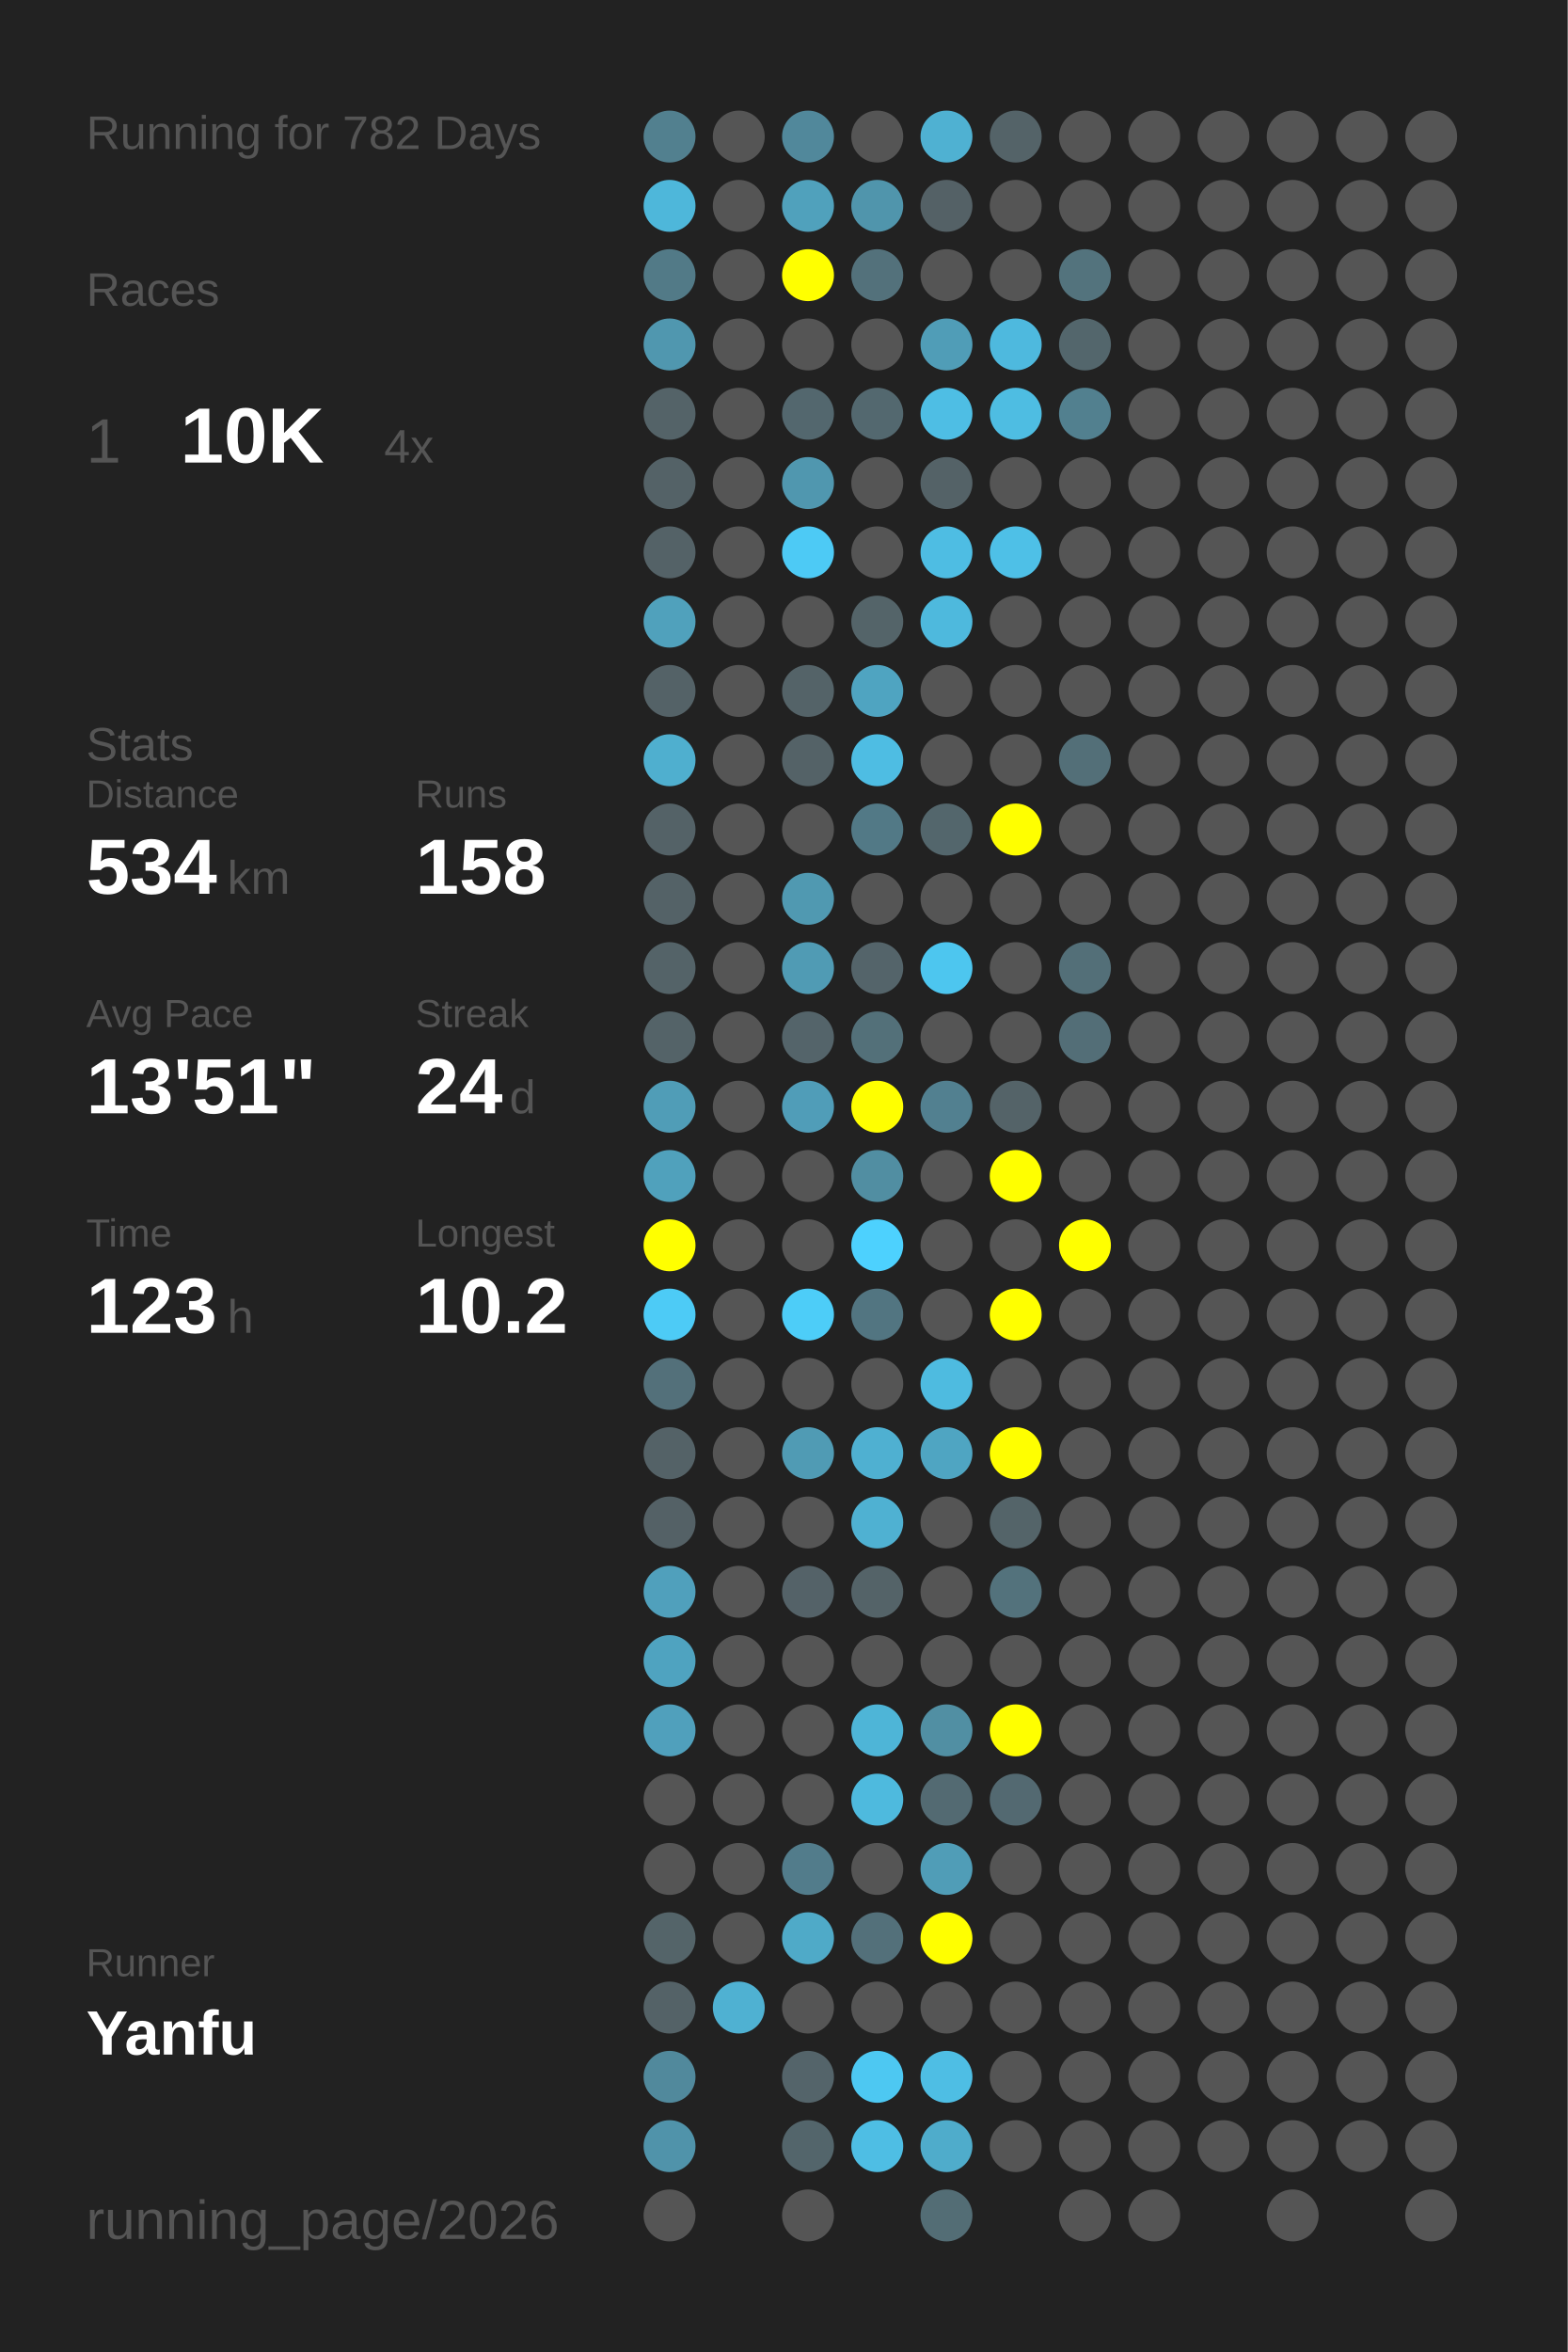
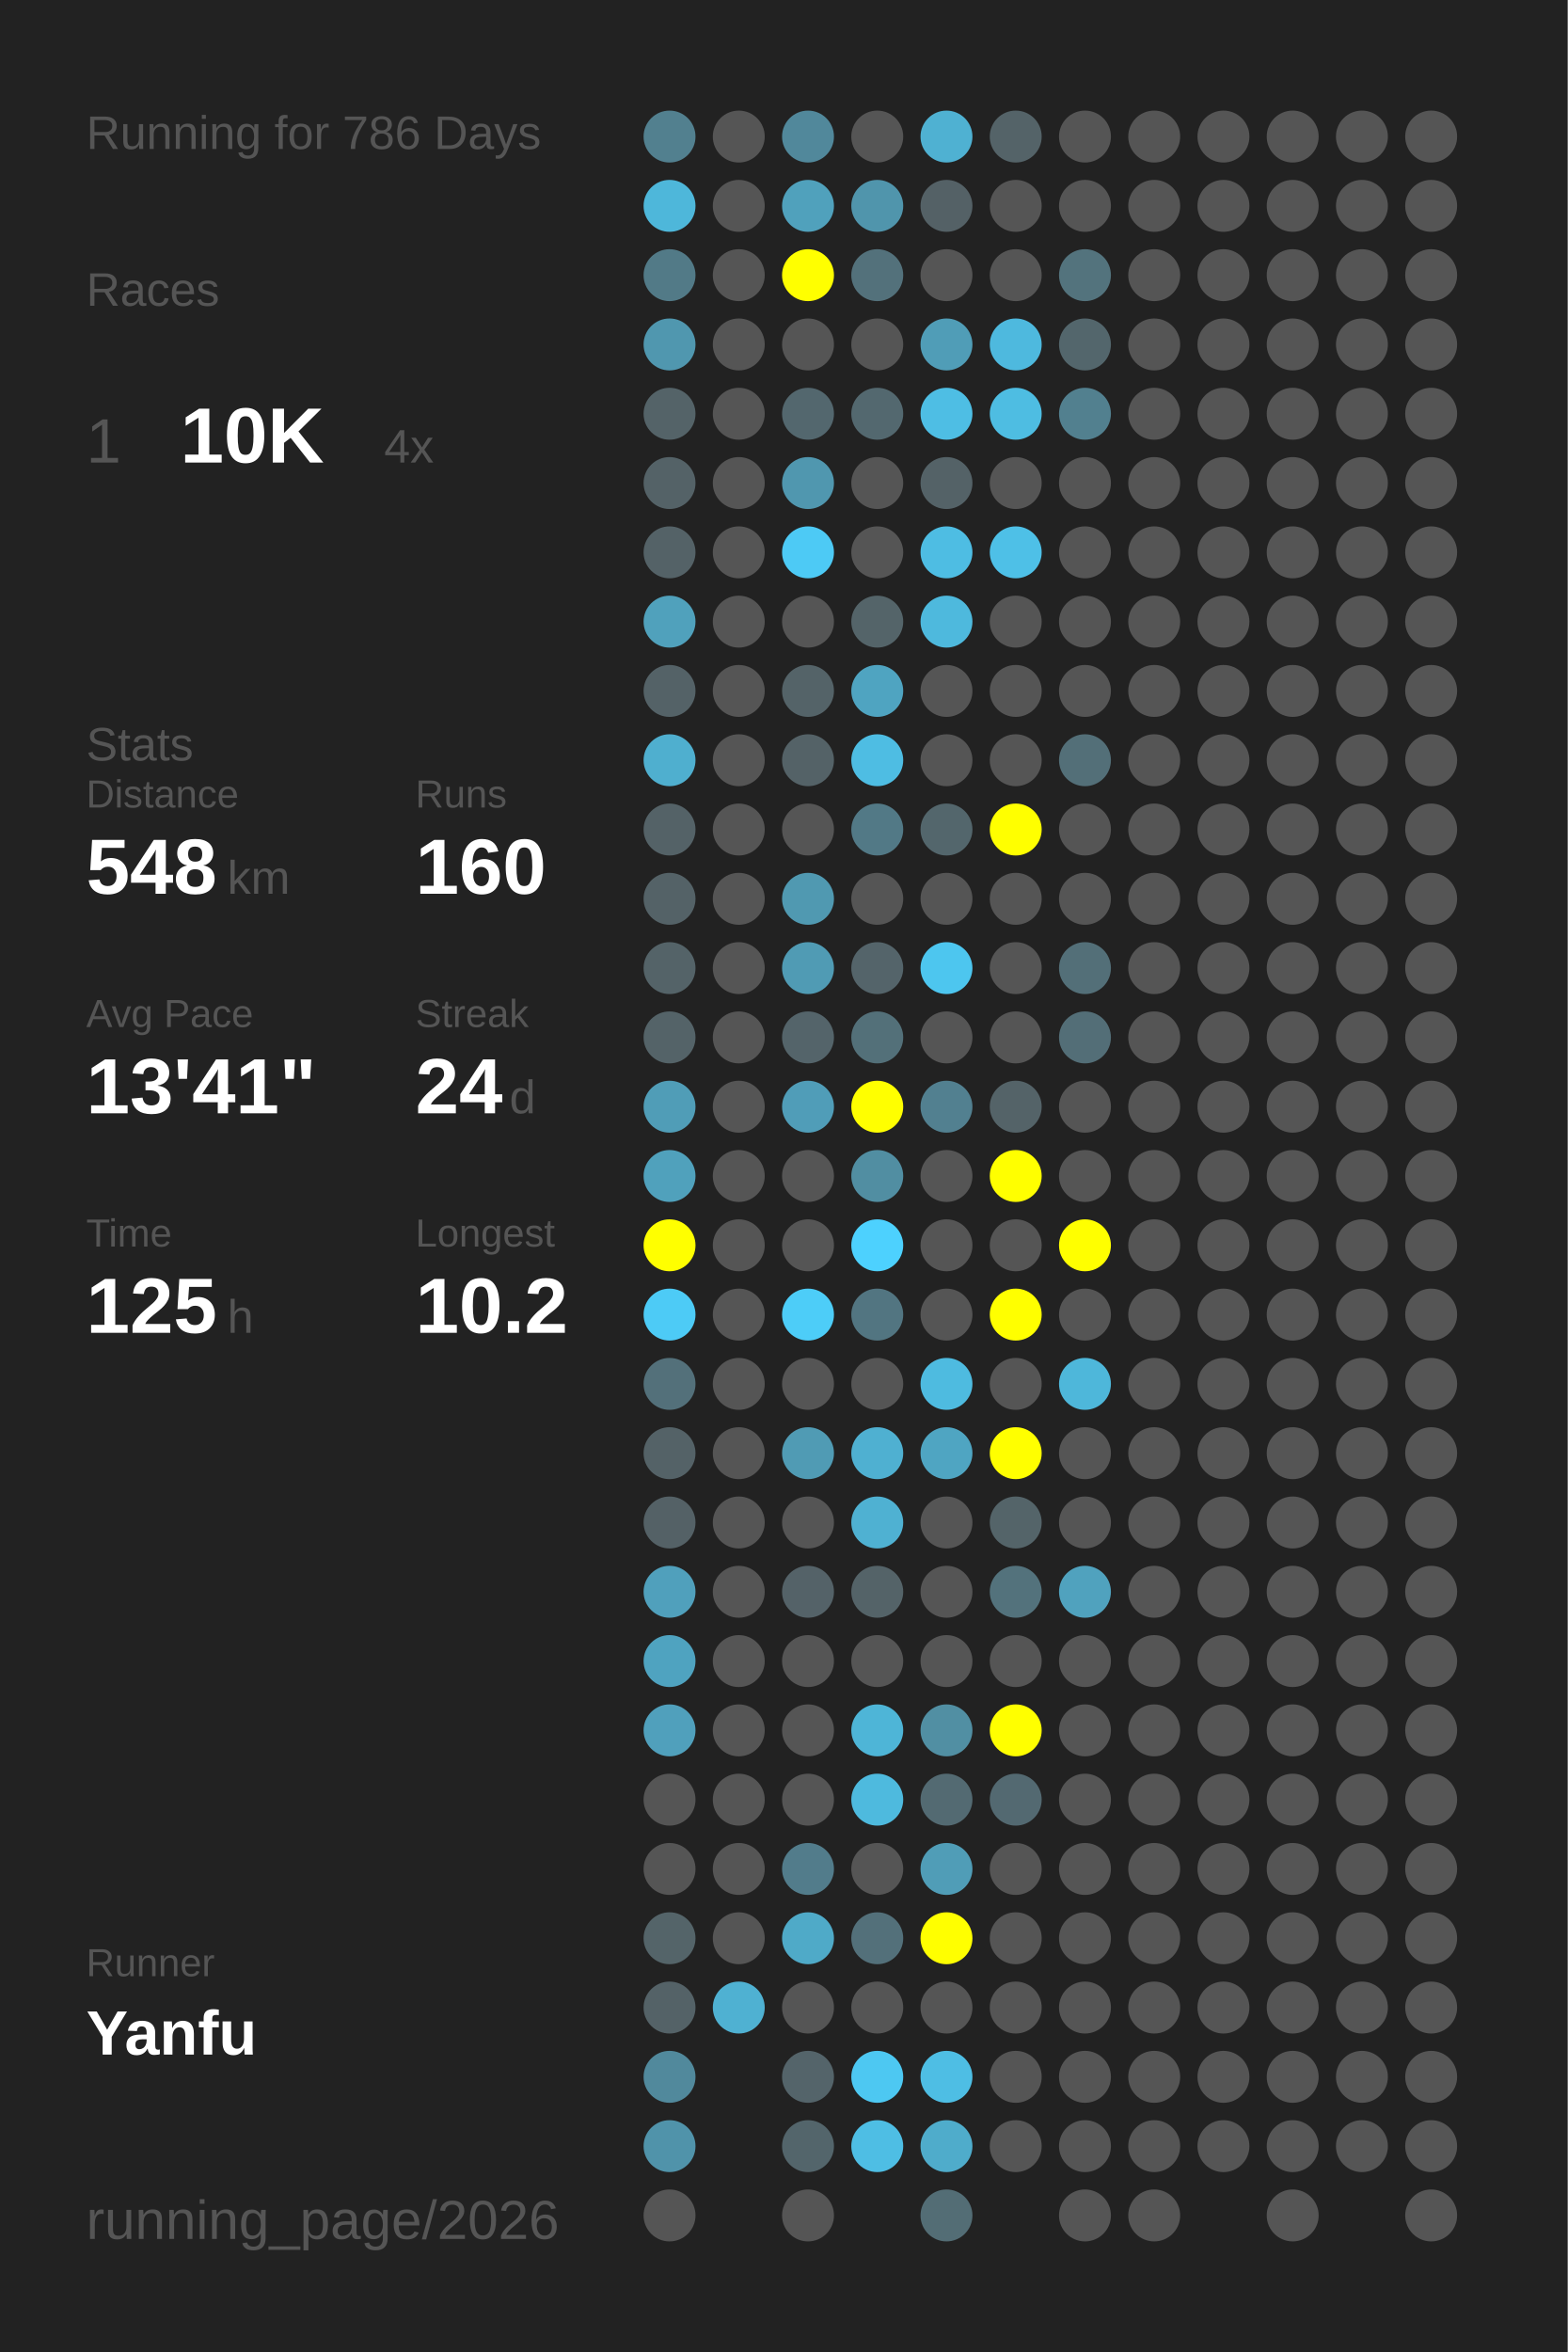
<svg xmlns="http://www.w3.org/2000/svg" baseProfile="full" height="300mm" version="1.1" viewBox="0,0,200,300" width="200mm">
  <defs />
  <rect fill="#222222" height="300" width="200" x="0" y="0" />
-   <text fill="#555555" style="font-size:6px; font-family:Arial;" x="11" y="19">Running for 782 Days</text>
+   <text fill="#555555" style="font-size:6px; font-family:Arial;" x="11" y="19">Running for 786 Days</text>
  <text fill="#555555" style="font-size:6px; font-family:Arial;" x="11" y="39">Races</text>
  <text fill="#555555" style="font-size:8px; font-family:Arial;" x="11" y="59">1</text>
  <text fill="#FFFFFF" style="font-size:10px; font-family:Arial; font-weight:bold;" x="23" y="59">10K</text>
  <text fill="#555555" style="font-size:6px; font-family:Arial;" x="49" y="59">4x</text>
  <text fill="#555555" style="font-size:6px; font-family:Arial;" x="11" y="97">Stats</text>
  <text fill="#555555" style="font-size:5px; font-family:Arial;" x="11" y="103">Distance</text>
-   <text fill="#FFFFFF" style="font-size:10px; font-family:Arial; font-weight:bold;" x="11" y="114">534</text>
+   <text fill="#FFFFFF" style="font-size:10px; font-family:Arial; font-weight:bold;" x="11" y="114">548</text>
  <text fill="#555555" style="font-size:6px; font-family:Arial;" x="29" y="114">km</text>
  <text fill="#555555" style="font-size:5px; font-family:Arial;" x="53" y="103">Runs</text>
-   <text fill="#FFFFFF" style="font-size:10px; font-family:Arial; font-weight:bold;" x="53" y="114">158</text>
+   <text fill="#FFFFFF" style="font-size:10px; font-family:Arial; font-weight:bold;" x="53" y="114">160</text>
  <text fill="#555555" style="font-size:5px; font-family:Arial;" x="11" y="131">Avg Pace</text>
-   <text fill="#FFFFFF" style="font-size:10px; font-family:Arial; font-weight:bold;" x="11" y="142">13'51"</text>
+   <text fill="#FFFFFF" style="font-size:10px; font-family:Arial; font-weight:bold;" x="11" y="142">13'41"</text>
  <text fill="#555555" style="font-size:5px; font-family:Arial;" x="53" y="131">Streak</text>
  <text fill="#FFFFFF" style="font-size:10px; font-family:Arial; font-weight:bold;" x="53" y="142">24</text>
  <text fill="#555555" style="font-size:6px; font-family:Arial;" x="65" y="142">d</text>
  <text fill="#555555" style="font-size:5px; font-family:Arial;" x="11" y="159">Time</text>
-   <text fill="#FFFFFF" style="font-size:10px; font-family:Arial; font-weight:bold;" x="11" y="170">123</text>
+   <text fill="#FFFFFF" style="font-size:10px; font-family:Arial; font-weight:bold;" x="11" y="170">125</text>
  <text fill="#555555" style="font-size:6px; font-family:Arial;" x="29" y="170">h</text>
  <text fill="#555555" style="font-size:5px; font-family:Arial;" x="53" y="159">Longest</text>
  <text fill="#FFFFFF" style="font-size:10px; font-family:Arial; font-weight:bold;" x="53" y="170">10.2</text>
  <text fill="#555555" style="font-size:5px; font-family:Arial;" x="11" y="252.065">Runner</text>
  <text fill="#FFFFFF" style="font-size:8px; font-family:Arial; font-weight:bold;" x="11" y="262.065">Yanfu</text>
  <text fill="#555555" style="font-size:7px; font-family:Arial;" x="11" y="285.581">running_page/2026</text>
  <circle cx="85.417" cy="17.419" fill="#52808f" r="3.312" />
  <circle cx="85.417" cy="26.258" fill="#4eb7da" r="3.312" />
  <circle cx="85.417" cy="35.097" fill="#527a87" r="3.312" />
  <circle cx="85.417" cy="43.935" fill="#5097af" r="3.312" />
  <circle cx="85.417" cy="52.774" fill="#546368" r="3.312" />
  <circle cx="85.417" cy="61.613" fill="#546267" r="3.312" />
  <circle cx="85.417" cy="70.452" fill="#546267" r="3.312" />
  <circle cx="85.417" cy="79.29" fill="#50a1bc" r="3.312" />
  <circle cx="85.417" cy="88.129" fill="#546267" r="3.312" />
  <circle cx="85.417" cy="96.968" fill="#4fafcf" r="3.312" />
  <circle cx="85.417" cy="105.806" fill="#546267" r="3.312" />
  <circle cx="85.417" cy="114.645" fill="#546267" r="3.312" />
  <circle cx="85.417" cy="123.484" fill="#546368" r="3.312" />
  <circle cx="85.417" cy="132.323" fill="#546368" r="3.312" />
  <circle cx="85.417" cy="141.161" fill="#509db7" r="3.312" />
  <circle cx="85.417" cy="150" fill="#50a1bc" r="3.312" />
  <circle cx="85.417" cy="158.839" fill="#FFFF00" r="3.312" />
  <circle cx="85.417" cy="167.677" fill="#4dcbf6" r="3.312" />
  <circle cx="85.417" cy="176.516" fill="#53707a" r="3.312" />
  <circle cx="85.417" cy="185.355" fill="#546267" r="3.312" />
  <circle cx="85.417" cy="194.194" fill="#546166" r="3.312" />
  <circle cx="85.417" cy="203.032" fill="#50a0bc" r="3.312" />
  <circle cx="85.417" cy="211.871" fill="#4fa3c0" r="3.312" />
  <circle cx="85.417" cy="220.71" fill="#50a0bc" r="3.312" />
  <circle cx="85.417" cy="229.548" fill="#555555" r="3.312" />
  <circle cx="85.417" cy="238.387" fill="#555555" r="3.312" />
  <circle cx="85.417" cy="247.226" fill="#546469" r="3.312" />
  <circle cx="85.417" cy="256.065" fill="#546267" r="3.312" />
  <circle cx="85.417" cy="264.903" fill="#51899c" r="3.312" />
  <circle cx="85.417" cy="273.742" fill="#5093aa" r="3.312" />
  <circle cx="85.417" cy="282.581" fill="#555555" r="3.312" />
  <circle cx="94.25" cy="17.419" fill="#555555" r="3.312" />
  <circle cx="94.25" cy="26.258" fill="#555555" r="3.312" />
  <circle cx="94.25" cy="35.097" fill="#555555" r="3.312" />
  <circle cx="94.25" cy="43.935" fill="#555555" r="3.312" />
  <circle cx="94.25" cy="52.774" fill="#555555" r="3.312" />
  <circle cx="94.25" cy="61.613" fill="#555555" r="3.312" />
  <circle cx="94.25" cy="70.452" fill="#555555" r="3.312" />
  <circle cx="94.25" cy="79.29" fill="#555555" r="3.312" />
  <circle cx="94.25" cy="88.129" fill="#555555" r="3.312" />
  <circle cx="94.25" cy="96.968" fill="#555555" r="3.312" />
  <circle cx="94.25" cy="105.806" fill="#555555" r="3.312" />
  <circle cx="94.25" cy="114.645" fill="#555555" r="3.312" />
  <circle cx="94.25" cy="123.484" fill="#555555" r="3.312" />
  <circle cx="94.25" cy="132.323" fill="#555555" r="3.312" />
  <circle cx="94.25" cy="141.161" fill="#555555" r="3.312" />
  <circle cx="94.25" cy="150" fill="#555555" r="3.312" />
  <circle cx="94.25" cy="158.839" fill="#555555" r="3.312" />
  <circle cx="94.25" cy="167.677" fill="#555555" r="3.312" />
  <circle cx="94.25" cy="176.516" fill="#555555" r="3.312" />
  <circle cx="94.25" cy="185.355" fill="#555555" r="3.312" />
  <circle cx="94.25" cy="194.194" fill="#555555" r="3.312" />
  <circle cx="94.25" cy="203.032" fill="#555555" r="3.312" />
  <circle cx="94.25" cy="211.871" fill="#555555" r="3.312" />
  <circle cx="94.25" cy="220.71" fill="#555555" r="3.312" />
  <circle cx="94.25" cy="229.548" fill="#555555" r="3.312" />
  <circle cx="94.25" cy="238.387" fill="#555555" r="3.312" />
  <circle cx="94.25" cy="247.226" fill="#555555" r="3.312" />
  <circle cx="94.25" cy="256.065" fill="#4fb1d2" r="3.312" />
  <circle cx="103.083" cy="17.419" fill="#51889b" r="3.312" />
  <circle cx="103.083" cy="26.258" fill="#50a1bc" r="3.312" />
  <circle cx="103.083" cy="35.097" fill="#FFFF00" r="3.312" />
  <circle cx="103.083" cy="43.935" fill="#555555" r="3.312" />
  <circle cx="103.083" cy="52.774" fill="#53676e" r="3.312" />
  <circle cx="103.083" cy="61.613" fill="#5097af" r="3.312" />
  <circle cx="103.083" cy="70.452" fill="#4dcaf5" r="3.312" />
  <circle cx="103.083" cy="79.29" fill="#555555" r="3.312" />
  <circle cx="103.083" cy="88.129" fill="#546368" r="3.312" />
  <circle cx="103.083" cy="96.968" fill="#546267" r="3.312" />
  <circle cx="103.083" cy="105.806" fill="#555555" r="3.312" />
  <circle cx="103.083" cy="114.645" fill="#5099b1" r="3.312" />
  <circle cx="103.083" cy="123.484" fill="#509bb4" r="3.312" />
  <circle cx="103.083" cy="132.323" fill="#54646a" r="3.312" />
  <circle cx="103.083" cy="141.161" fill="#509db8" r="3.312" />
  <circle cx="103.083" cy="150" fill="#555555" r="3.312" />
  <circle cx="103.083" cy="158.839" fill="#555555" r="3.312" />
  <circle cx="103.083" cy="167.677" fill="#4dcdf8" r="3.312" />
  <circle cx="103.083" cy="176.516" fill="#555555" r="3.312" />
  <circle cx="103.083" cy="185.355" fill="#509bb4" r="3.312" />
  <circle cx="103.083" cy="194.194" fill="#555555" r="3.312" />
  <circle cx="103.083" cy="203.032" fill="#546268" r="3.312" />
  <circle cx="103.083" cy="211.871" fill="#555555" r="3.312" />
  <circle cx="103.083" cy="220.71" fill="#555555" r="3.312" />
  <circle cx="103.083" cy="229.548" fill="#555555" r="3.312" />
  <circle cx="103.083" cy="238.387" fill="#527c8b" r="3.312" />
  <circle cx="103.083" cy="247.226" fill="#4faac8" r="3.312" />
  <circle cx="103.083" cy="256.065" fill="#555555" r="3.312" />
  <circle cx="103.083" cy="264.903" fill="#54646a" r="3.312" />
  <circle cx="103.083" cy="273.742" fill="#53656b" r="3.312" />
  <circle cx="103.083" cy="282.581" fill="#555555" r="3.312" />
  <circle cx="111.917" cy="17.419" fill="#555555" r="3.312" />
  <circle cx="111.917" cy="26.258" fill="#5095ac" r="3.312" />
  <circle cx="111.917" cy="35.097" fill="#53717b" r="3.312" />
  <circle cx="111.917" cy="43.935" fill="#555555" r="3.312" />
  <circle cx="111.917" cy="52.774" fill="#53686f" r="3.312" />
  <circle cx="111.917" cy="61.613" fill="#555555" r="3.312" />
  <circle cx="111.917" cy="70.452" fill="#555555" r="3.312" />
  <circle cx="111.917" cy="79.29" fill="#546469" r="3.312" />
  <circle cx="111.917" cy="88.129" fill="#4fa4c1" r="3.312" />
  <circle cx="111.917" cy="96.968" fill="#4ebde3" r="3.312" />
  <circle cx="111.917" cy="105.806" fill="#527986" r="3.312" />
  <circle cx="111.917" cy="114.645" fill="#555555" r="3.312" />
  <circle cx="111.917" cy="123.484" fill="#54646a" r="3.312" />
  <circle cx="111.917" cy="132.323" fill="#537079" r="3.312" />
  <circle cx="111.917" cy="141.161" fill="#FFFF00" r="3.312" />
  <circle cx="111.917" cy="150" fill="#518ea2" r="3.312" />
  <circle cx="111.917" cy="158.839" fill="#4dd1fe" r="3.312" />
  <circle cx="111.917" cy="167.677" fill="#527581" r="3.312" />
  <circle cx="111.917" cy="176.516" fill="#555555" r="3.312" />
  <circle cx="111.917" cy="185.355" fill="#4fb0d1" r="3.312" />
  <circle cx="111.917" cy="194.194" fill="#4fb1d2" r="3.312" />
  <circle cx="111.917" cy="203.032" fill="#546368" r="3.312" />
  <circle cx="111.917" cy="211.871" fill="#555555" r="3.312" />
  <circle cx="111.917" cy="220.71" fill="#4eb5d7" r="3.312" />
  <circle cx="111.917" cy="229.548" fill="#4ebade" r="3.312" />
  <circle cx="111.917" cy="238.387" fill="#555555" r="3.312" />
  <circle cx="111.917" cy="247.226" fill="#53707a" r="3.312" />
  <circle cx="111.917" cy="256.065" fill="#555555" r="3.312" />
  <circle cx="111.917" cy="264.903" fill="#4dc8f2" r="3.312" />
  <circle cx="111.917" cy="273.742" fill="#4ebee4" r="3.312" />
  <circle cx="120.75" cy="17.419" fill="#4fb1d2" r="3.312" />
  <circle cx="120.75" cy="26.258" fill="#546166" r="3.312" />
  <circle cx="120.75" cy="35.097" fill="#555555" r="3.312" />
  <circle cx="120.75" cy="43.935" fill="#509db7" r="3.312" />
  <circle cx="120.75" cy="52.774" fill="#4ebee4" r="3.312" />
  <circle cx="120.75" cy="61.613" fill="#546267" r="3.312" />
  <circle cx="120.75" cy="70.452" fill="#4ebde3" r="3.312" />
  <circle cx="120.75" cy="79.29" fill="#4eb9dd" r="3.312" />
  <circle cx="120.75" cy="88.129" fill="#555555" r="3.312" />
  <circle cx="120.75" cy="96.968" fill="#555555" r="3.312" />
  <circle cx="120.75" cy="105.806" fill="#53666c" r="3.312" />
  <circle cx="120.75" cy="114.645" fill="#555555" r="3.312" />
  <circle cx="120.75" cy="123.484" fill="#4dc6ef" r="3.312" />
  <circle cx="120.75" cy="132.323" fill="#555555" r="3.312" />
  <circle cx="120.75" cy="141.161" fill="#528090" r="3.312" />
  <circle cx="120.75" cy="150" fill="#555555" r="3.312" />
  <circle cx="120.75" cy="158.839" fill="#555555" r="3.312" />
  <circle cx="120.75" cy="167.677" fill="#555555" r="3.312" />
  <circle cx="120.75" cy="176.516" fill="#4ebbe0" r="3.312" />
  <circle cx="120.75" cy="185.355" fill="#4fa5c2" r="3.312" />
  <circle cx="120.75" cy="194.194" fill="#555555" r="3.312" />
  <circle cx="120.75" cy="203.032" fill="#555555" r="3.312" />
  <circle cx="120.75" cy="211.871" fill="#555555" r="3.312" />
  <circle cx="120.75" cy="220.71" fill="#518fa3" r="3.312" />
  <circle cx="120.75" cy="229.548" fill="#536a72" r="3.312" />
  <circle cx="120.75" cy="238.387" fill="#509db7" r="3.312" />
  <circle cx="120.75" cy="247.226" fill="#FFFF00" r="3.312" />
  <circle cx="120.75" cy="256.065" fill="#555555" r="3.312" />
  <circle cx="120.75" cy="264.903" fill="#4ebee4" r="3.312" />
  <circle cx="120.75" cy="273.742" fill="#4faccb" r="3.312" />
  <circle cx="120.75" cy="282.581" fill="#536d75" r="3.312" />
  <circle cx="129.583" cy="17.419" fill="#546368" r="3.312" />
  <circle cx="129.583" cy="26.258" fill="#555555" r="3.312" />
  <circle cx="129.583" cy="35.097" fill="#555555" r="3.312" />
  <circle cx="129.583" cy="43.935" fill="#4eb9de" r="3.312" />
  <circle cx="129.583" cy="52.774" fill="#4ebde2" r="3.312" />
  <circle cx="129.583" cy="61.613" fill="#555555" r="3.312" />
  <circle cx="129.583" cy="70.452" fill="#4ec0e7" r="3.312" />
  <circle cx="129.583" cy="79.29" fill="#555555" r="3.312" />
  <circle cx="129.583" cy="88.129" fill="#555555" r="3.312" />
  <circle cx="129.583" cy="96.968" fill="#555555" r="3.312" />
  <circle cx="129.583" cy="105.806" fill="#FFFF00" r="3.312" />
  <circle cx="129.583" cy="114.645" fill="#555555" r="3.312" />
  <circle cx="129.583" cy="123.484" fill="#555555" r="3.312" />
  <circle cx="129.583" cy="132.323" fill="#555555" r="3.312" />
  <circle cx="129.583" cy="141.161" fill="#546368" r="3.312" />
  <circle cx="129.583" cy="150" fill="#FFFF00" r="3.312" />
  <circle cx="129.583" cy="158.839" fill="#555555" r="3.312" />
  <circle cx="129.583" cy="167.677" fill="#FFFF00" r="3.312" />
  <circle cx="129.583" cy="176.516" fill="#555555" r="3.312" />
  <circle cx="129.583" cy="185.355" fill="#FFFF00" r="3.312" />
  <circle cx="129.583" cy="194.194" fill="#546469" r="3.312" />
  <circle cx="129.583" cy="203.032" fill="#53727c" r="3.312" />
  <circle cx="129.583" cy="211.871" fill="#555555" r="3.312" />
  <circle cx="129.583" cy="220.71" fill="#FFFF00" r="3.312" />
  <circle cx="129.583" cy="229.548" fill="#536971" r="3.312" />
  <circle cx="129.583" cy="238.387" fill="#555555" r="3.312" />
  <circle cx="129.583" cy="247.226" fill="#555555" r="3.312" />
  <circle cx="129.583" cy="256.065" fill="#555555" r="3.312" />
  <circle cx="129.583" cy="264.903" fill="#555555" r="3.312" />
  <circle cx="129.583" cy="273.742" fill="#555555" r="3.312" />
  <circle cx="138.417" cy="17.419" fill="#555555" r="3.312" />
  <circle cx="138.417" cy="26.258" fill="#555555" r="3.312" />
  <circle cx="138.417" cy="35.097" fill="#53737d" r="3.312" />
  <circle cx="138.417" cy="43.935" fill="#53666c" r="3.312" />
  <circle cx="138.417" cy="52.774" fill="#52808f" r="3.312" />
  <circle cx="138.417" cy="61.613" fill="#555555" r="3.312" />
  <circle cx="138.417" cy="70.452" fill="#555555" r="3.312" />
  <circle cx="138.417" cy="79.29" fill="#555555" r="3.312" />
  <circle cx="138.417" cy="88.129" fill="#555555" r="3.312" />
  <circle cx="138.417" cy="96.968" fill="#536f78" r="3.312" />
  <circle cx="138.417" cy="105.806" fill="#555555" r="3.312" />
  <circle cx="138.417" cy="114.645" fill="#555555" r="3.312" />
  <circle cx="138.417" cy="123.484" fill="#536f78" r="3.312" />
  <circle cx="138.417" cy="132.323" fill="#536e77" r="3.312" />
  <circle cx="138.417" cy="141.161" fill="#555555" r="3.312" />
  <circle cx="138.417" cy="150" fill="#555555" r="3.312" />
  <circle cx="138.417" cy="158.839" fill="#FFFF00" r="3.312" />
  <circle cx="138.417" cy="167.677" fill="#555555" r="3.312" />
-   <circle cx="138.417" cy="176.516" fill="#555555" r="3.312" />
+   <circle cx="138.417" cy="176.516" fill="#4eb7da" r="3.312" />
  <circle cx="138.417" cy="185.355" fill="#555555" r="3.312" />
  <circle cx="138.417" cy="194.194" fill="#555555" r="3.312" />
-   <circle cx="138.417" cy="203.032" fill="#555555" r="3.312" />
+   <circle cx="138.417" cy="203.032" fill="#50a2be" r="3.312" />
  <circle cx="138.417" cy="211.871" fill="#555555" r="3.312" />
  <circle cx="138.417" cy="220.71" fill="#555555" r="3.312" />
  <circle cx="138.417" cy="229.548" fill="#555555" r="3.312" />
  <circle cx="138.417" cy="238.387" fill="#555555" r="3.312" />
  <circle cx="138.417" cy="247.226" fill="#555555" r="3.312" />
  <circle cx="138.417" cy="256.065" fill="#555555" r="3.312" />
  <circle cx="138.417" cy="264.903" fill="#555555" r="3.312" />
  <circle cx="138.417" cy="273.742" fill="#555555" r="3.312" />
  <circle cx="138.417" cy="282.581" fill="#555555" r="3.312" />
  <circle cx="147.25" cy="17.419" fill="#555555" r="3.312" />
  <circle cx="147.25" cy="26.258" fill="#555555" r="3.312" />
  <circle cx="147.25" cy="35.097" fill="#555555" r="3.312" />
  <circle cx="147.25" cy="43.935" fill="#555555" r="3.312" />
  <circle cx="147.25" cy="52.774" fill="#555555" r="3.312" />
  <circle cx="147.25" cy="61.613" fill="#555555" r="3.312" />
  <circle cx="147.25" cy="70.452" fill="#555555" r="3.312" />
  <circle cx="147.25" cy="79.29" fill="#555555" r="3.312" />
  <circle cx="147.25" cy="88.129" fill="#555555" r="3.312" />
  <circle cx="147.25" cy="96.968" fill="#555555" r="3.312" />
  <circle cx="147.25" cy="105.806" fill="#555555" r="3.312" />
  <circle cx="147.25" cy="114.645" fill="#555555" r="3.312" />
  <circle cx="147.25" cy="123.484" fill="#555555" r="3.312" />
  <circle cx="147.25" cy="132.323" fill="#555555" r="3.312" />
  <circle cx="147.25" cy="141.161" fill="#555555" r="3.312" />
  <circle cx="147.25" cy="150" fill="#555555" r="3.312" />
  <circle cx="147.25" cy="158.839" fill="#555555" r="3.312" />
  <circle cx="147.25" cy="167.677" fill="#555555" r="3.312" />
  <circle cx="147.25" cy="176.516" fill="#555555" r="3.312" />
  <circle cx="147.25" cy="185.355" fill="#555555" r="3.312" />
  <circle cx="147.25" cy="194.194" fill="#555555" r="3.312" />
  <circle cx="147.25" cy="203.032" fill="#555555" r="3.312" />
  <circle cx="147.25" cy="211.871" fill="#555555" r="3.312" />
  <circle cx="147.25" cy="220.71" fill="#555555" r="3.312" />
  <circle cx="147.25" cy="229.548" fill="#555555" r="3.312" />
  <circle cx="147.25" cy="238.387" fill="#555555" r="3.312" />
  <circle cx="147.25" cy="247.226" fill="#555555" r="3.312" />
  <circle cx="147.25" cy="256.065" fill="#555555" r="3.312" />
  <circle cx="147.25" cy="264.903" fill="#555555" r="3.312" />
  <circle cx="147.25" cy="273.742" fill="#555555" r="3.312" />
  <circle cx="147.25" cy="282.581" fill="#555555" r="3.312" />
  <circle cx="156.083" cy="17.419" fill="#555555" r="3.312" />
  <circle cx="156.083" cy="26.258" fill="#555555" r="3.312" />
  <circle cx="156.083" cy="35.097" fill="#555555" r="3.312" />
  <circle cx="156.083" cy="43.935" fill="#555555" r="3.312" />
  <circle cx="156.083" cy="52.774" fill="#555555" r="3.312" />
  <circle cx="156.083" cy="61.613" fill="#555555" r="3.312" />
  <circle cx="156.083" cy="70.452" fill="#555555" r="3.312" />
  <circle cx="156.083" cy="79.29" fill="#555555" r="3.312" />
  <circle cx="156.083" cy="88.129" fill="#555555" r="3.312" />
  <circle cx="156.083" cy="96.968" fill="#555555" r="3.312" />
  <circle cx="156.083" cy="105.806" fill="#555555" r="3.312" />
  <circle cx="156.083" cy="114.645" fill="#555555" r="3.312" />
  <circle cx="156.083" cy="123.484" fill="#555555" r="3.312" />
  <circle cx="156.083" cy="132.323" fill="#555555" r="3.312" />
  <circle cx="156.083" cy="141.161" fill="#555555" r="3.312" />
  <circle cx="156.083" cy="150" fill="#555555" r="3.312" />
  <circle cx="156.083" cy="158.839" fill="#555555" r="3.312" />
  <circle cx="156.083" cy="167.677" fill="#555555" r="3.312" />
  <circle cx="156.083" cy="176.516" fill="#555555" r="3.312" />
  <circle cx="156.083" cy="185.355" fill="#555555" r="3.312" />
  <circle cx="156.083" cy="194.194" fill="#555555" r="3.312" />
  <circle cx="156.083" cy="203.032" fill="#555555" r="3.312" />
  <circle cx="156.083" cy="211.871" fill="#555555" r="3.312" />
  <circle cx="156.083" cy="220.71" fill="#555555" r="3.312" />
  <circle cx="156.083" cy="229.548" fill="#555555" r="3.312" />
  <circle cx="156.083" cy="238.387" fill="#555555" r="3.312" />
  <circle cx="156.083" cy="247.226" fill="#555555" r="3.312" />
  <circle cx="156.083" cy="256.065" fill="#555555" r="3.312" />
  <circle cx="156.083" cy="264.903" fill="#555555" r="3.312" />
  <circle cx="156.083" cy="273.742" fill="#555555" r="3.312" />
  <circle cx="164.917" cy="17.419" fill="#555555" r="3.312" />
  <circle cx="164.917" cy="26.258" fill="#555555" r="3.312" />
  <circle cx="164.917" cy="35.097" fill="#555555" r="3.312" />
  <circle cx="164.917" cy="43.935" fill="#555555" r="3.312" />
  <circle cx="164.917" cy="52.774" fill="#555555" r="3.312" />
  <circle cx="164.917" cy="61.613" fill="#555555" r="3.312" />
  <circle cx="164.917" cy="70.452" fill="#555555" r="3.312" />
  <circle cx="164.917" cy="79.29" fill="#555555" r="3.312" />
  <circle cx="164.917" cy="88.129" fill="#555555" r="3.312" />
  <circle cx="164.917" cy="96.968" fill="#555555" r="3.312" />
  <circle cx="164.917" cy="105.806" fill="#555555" r="3.312" />
  <circle cx="164.917" cy="114.645" fill="#555555" r="3.312" />
  <circle cx="164.917" cy="123.484" fill="#555555" r="3.312" />
  <circle cx="164.917" cy="132.323" fill="#555555" r="3.312" />
  <circle cx="164.917" cy="141.161" fill="#555555" r="3.312" />
  <circle cx="164.917" cy="150" fill="#555555" r="3.312" />
  <circle cx="164.917" cy="158.839" fill="#555555" r="3.312" />
  <circle cx="164.917" cy="167.677" fill="#555555" r="3.312" />
  <circle cx="164.917" cy="176.516" fill="#555555" r="3.312" />
  <circle cx="164.917" cy="185.355" fill="#555555" r="3.312" />
  <circle cx="164.917" cy="194.194" fill="#555555" r="3.312" />
  <circle cx="164.917" cy="203.032" fill="#555555" r="3.312" />
  <circle cx="164.917" cy="211.871" fill="#555555" r="3.312" />
  <circle cx="164.917" cy="220.71" fill="#555555" r="3.312" />
  <circle cx="164.917" cy="229.548" fill="#555555" r="3.312" />
  <circle cx="164.917" cy="238.387" fill="#555555" r="3.312" />
  <circle cx="164.917" cy="247.226" fill="#555555" r="3.312" />
  <circle cx="164.917" cy="256.065" fill="#555555" r="3.312" />
  <circle cx="164.917" cy="264.903" fill="#555555" r="3.312" />
  <circle cx="164.917" cy="273.742" fill="#555555" r="3.312" />
  <circle cx="164.917" cy="282.581" fill="#555555" r="3.312" />
  <circle cx="173.75" cy="17.419" fill="#555555" r="3.312" />
  <circle cx="173.75" cy="26.258" fill="#555555" r="3.312" />
  <circle cx="173.75" cy="35.097" fill="#555555" r="3.312" />
  <circle cx="173.75" cy="43.935" fill="#555555" r="3.312" />
  <circle cx="173.75" cy="52.774" fill="#555555" r="3.312" />
  <circle cx="173.75" cy="61.613" fill="#555555" r="3.312" />
  <circle cx="173.75" cy="70.452" fill="#555555" r="3.312" />
  <circle cx="173.75" cy="79.29" fill="#555555" r="3.312" />
  <circle cx="173.75" cy="88.129" fill="#555555" r="3.312" />
  <circle cx="173.75" cy="96.968" fill="#555555" r="3.312" />
  <circle cx="173.75" cy="105.806" fill="#555555" r="3.312" />
  <circle cx="173.75" cy="114.645" fill="#555555" r="3.312" />
  <circle cx="173.75" cy="123.484" fill="#555555" r="3.312" />
  <circle cx="173.75" cy="132.323" fill="#555555" r="3.312" />
  <circle cx="173.75" cy="141.161" fill="#555555" r="3.312" />
  <circle cx="173.75" cy="150" fill="#555555" r="3.312" />
  <circle cx="173.75" cy="158.839" fill="#555555" r="3.312" />
  <circle cx="173.75" cy="167.677" fill="#555555" r="3.312" />
  <circle cx="173.75" cy="176.516" fill="#555555" r="3.312" />
  <circle cx="173.75" cy="185.355" fill="#555555" r="3.312" />
  <circle cx="173.75" cy="194.194" fill="#555555" r="3.312" />
  <circle cx="173.75" cy="203.032" fill="#555555" r="3.312" />
  <circle cx="173.75" cy="211.871" fill="#555555" r="3.312" />
  <circle cx="173.75" cy="220.71" fill="#555555" r="3.312" />
  <circle cx="173.75" cy="229.548" fill="#555555" r="3.312" />
  <circle cx="173.75" cy="238.387" fill="#555555" r="3.312" />
  <circle cx="173.75" cy="247.226" fill="#555555" r="3.312" />
  <circle cx="173.75" cy="256.065" fill="#555555" r="3.312" />
  <circle cx="173.75" cy="264.903" fill="#555555" r="3.312" />
  <circle cx="173.75" cy="273.742" fill="#555555" r="3.312" />
  <circle cx="182.583" cy="17.419" fill="#555555" r="3.312" />
  <circle cx="182.583" cy="26.258" fill="#555555" r="3.312" />
  <circle cx="182.583" cy="35.097" fill="#555555" r="3.312" />
  <circle cx="182.583" cy="43.935" fill="#555555" r="3.312" />
  <circle cx="182.583" cy="52.774" fill="#555555" r="3.312" />
  <circle cx="182.583" cy="61.613" fill="#555555" r="3.312" />
  <circle cx="182.583" cy="70.452" fill="#555555" r="3.312" />
  <circle cx="182.583" cy="79.29" fill="#555555" r="3.312" />
  <circle cx="182.583" cy="88.129" fill="#555555" r="3.312" />
  <circle cx="182.583" cy="96.968" fill="#555555" r="3.312" />
  <circle cx="182.583" cy="105.806" fill="#555555" r="3.312" />
  <circle cx="182.583" cy="114.645" fill="#555555" r="3.312" />
  <circle cx="182.583" cy="123.484" fill="#555555" r="3.312" />
  <circle cx="182.583" cy="132.323" fill="#555555" r="3.312" />
  <circle cx="182.583" cy="141.161" fill="#555555" r="3.312" />
  <circle cx="182.583" cy="150" fill="#555555" r="3.312" />
  <circle cx="182.583" cy="158.839" fill="#555555" r="3.312" />
  <circle cx="182.583" cy="167.677" fill="#555555" r="3.312" />
  <circle cx="182.583" cy="176.516" fill="#555555" r="3.312" />
  <circle cx="182.583" cy="185.355" fill="#555555" r="3.312" />
  <circle cx="182.583" cy="194.194" fill="#555555" r="3.312" />
  <circle cx="182.583" cy="203.032" fill="#555555" r="3.312" />
  <circle cx="182.583" cy="211.871" fill="#555555" r="3.312" />
  <circle cx="182.583" cy="220.71" fill="#555555" r="3.312" />
  <circle cx="182.583" cy="229.548" fill="#555555" r="3.312" />
  <circle cx="182.583" cy="238.387" fill="#555555" r="3.312" />
  <circle cx="182.583" cy="247.226" fill="#555555" r="3.312" />
  <circle cx="182.583" cy="256.065" fill="#555555" r="3.312" />
  <circle cx="182.583" cy="264.903" fill="#555555" r="3.312" />
  <circle cx="182.583" cy="273.742" fill="#555555" r="3.312" />
  <circle cx="182.583" cy="282.581" fill="#555555" r="3.312" />
</svg>
